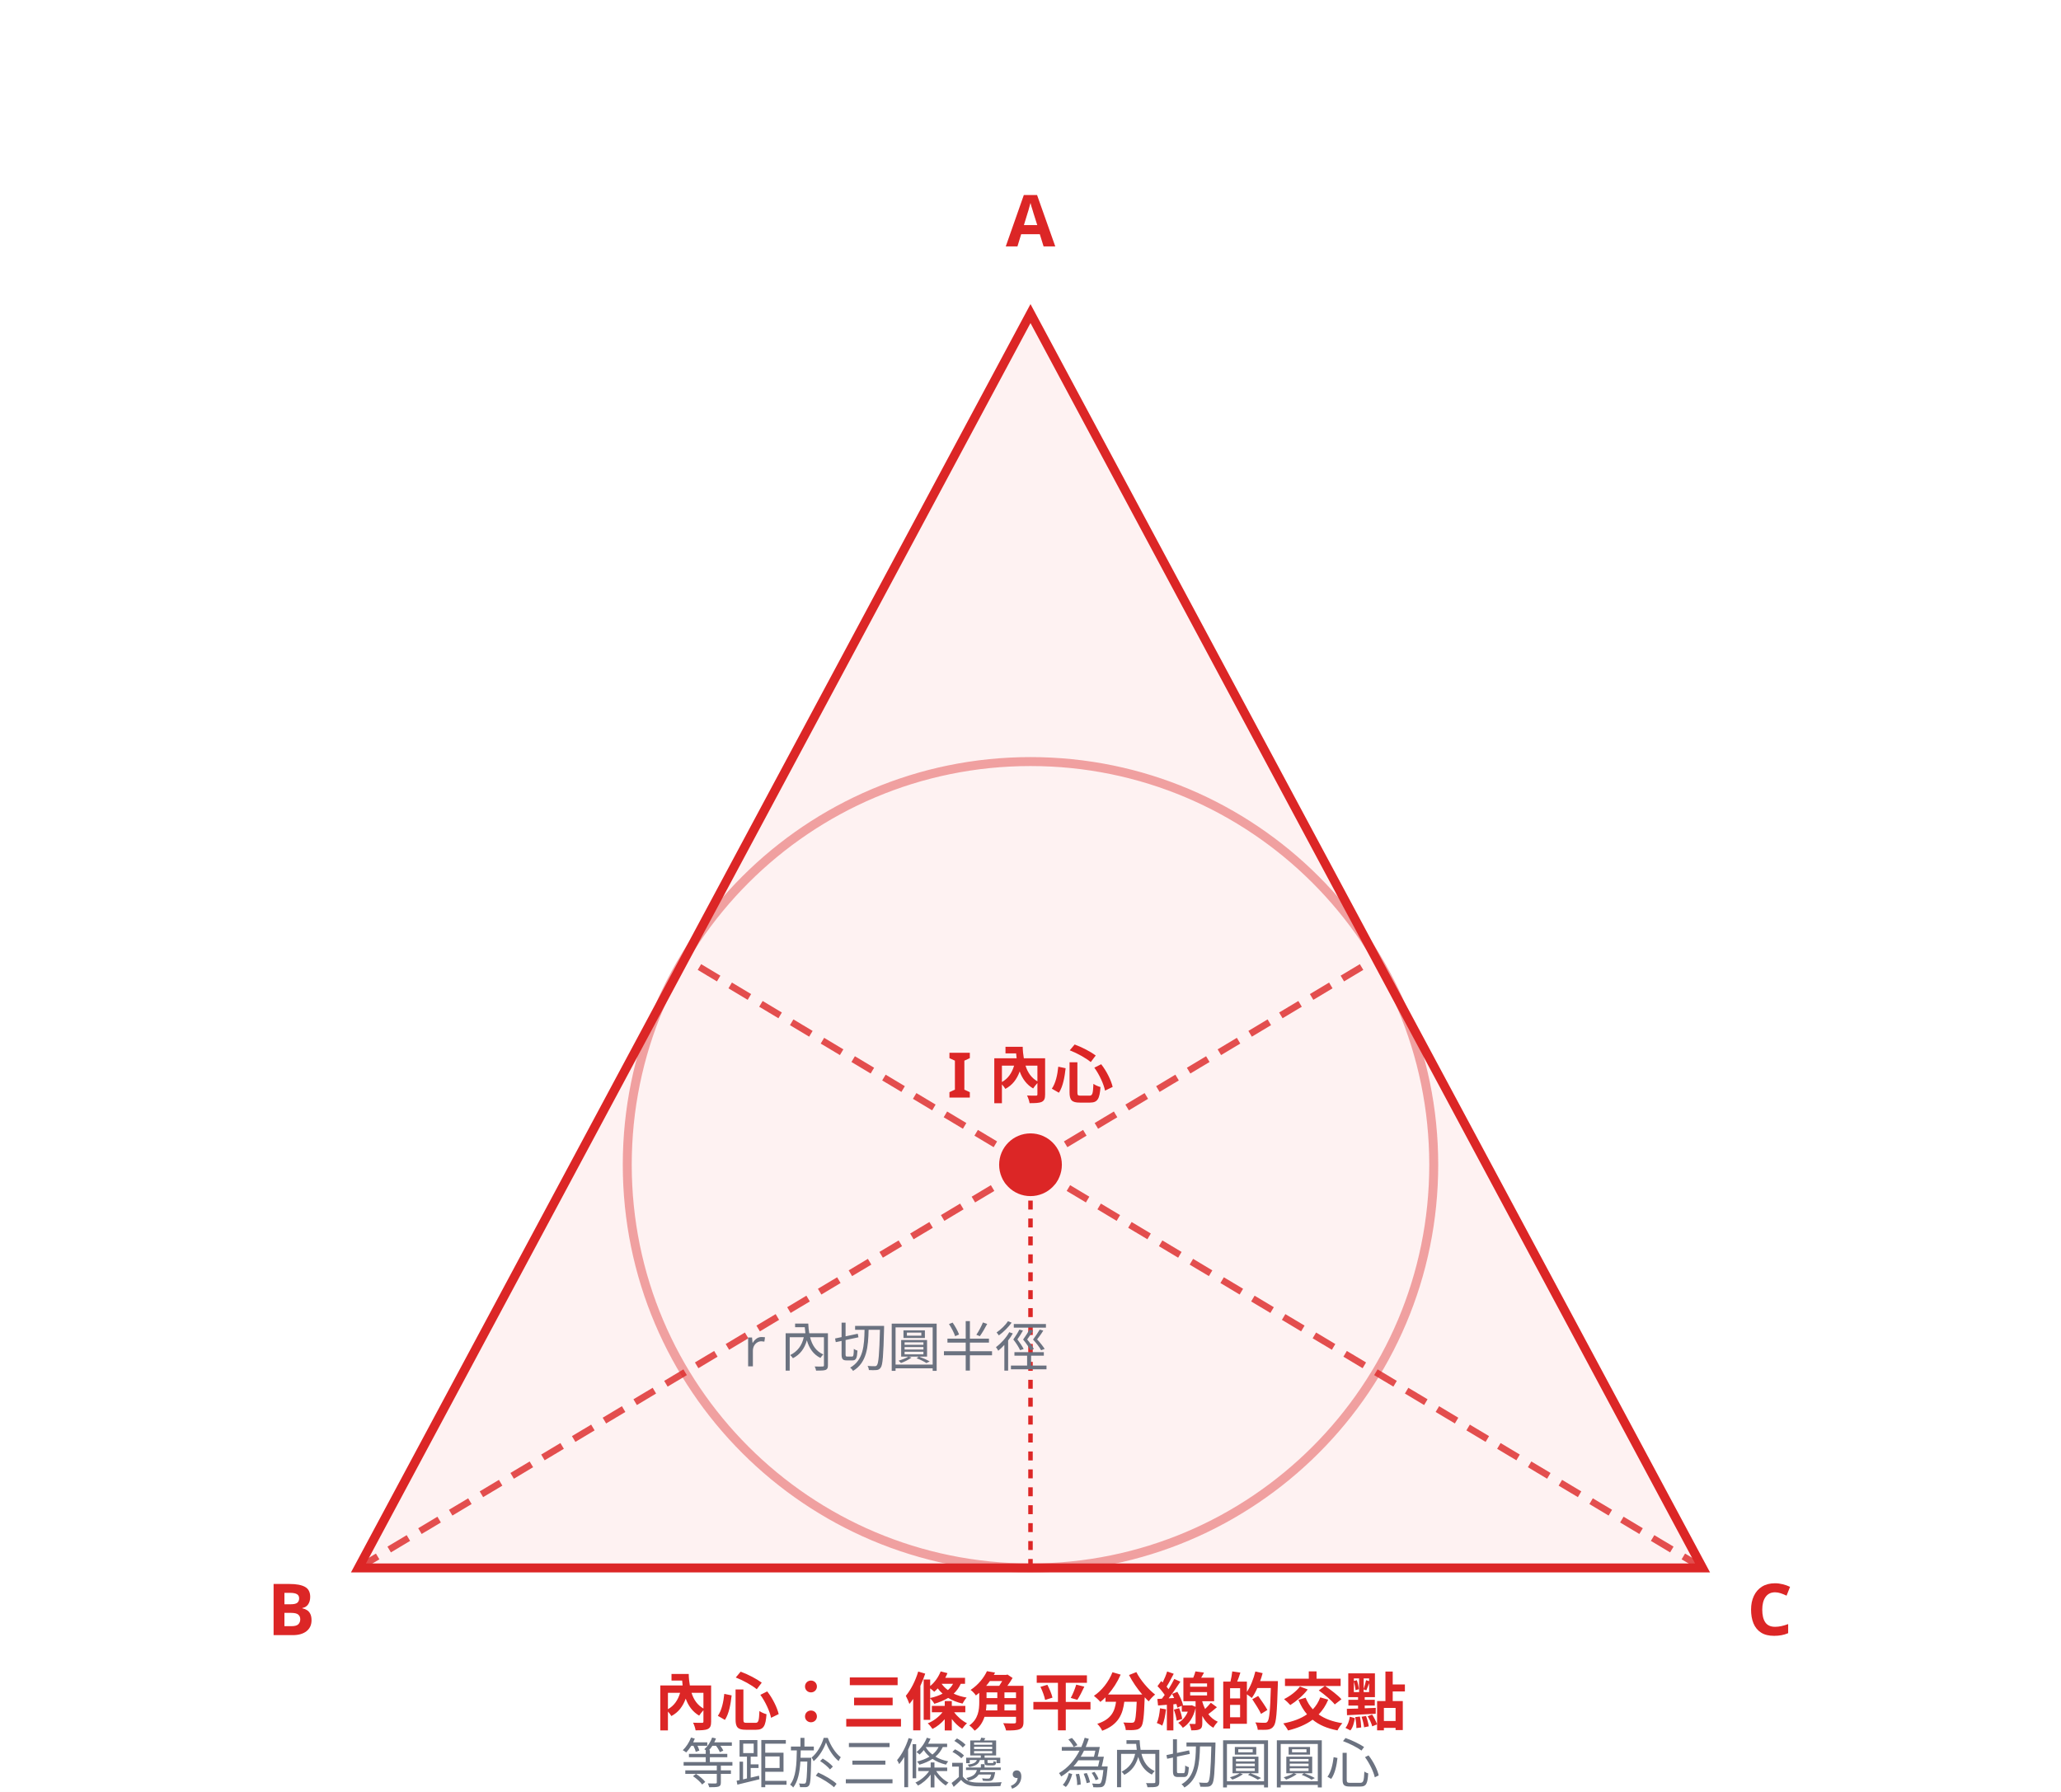
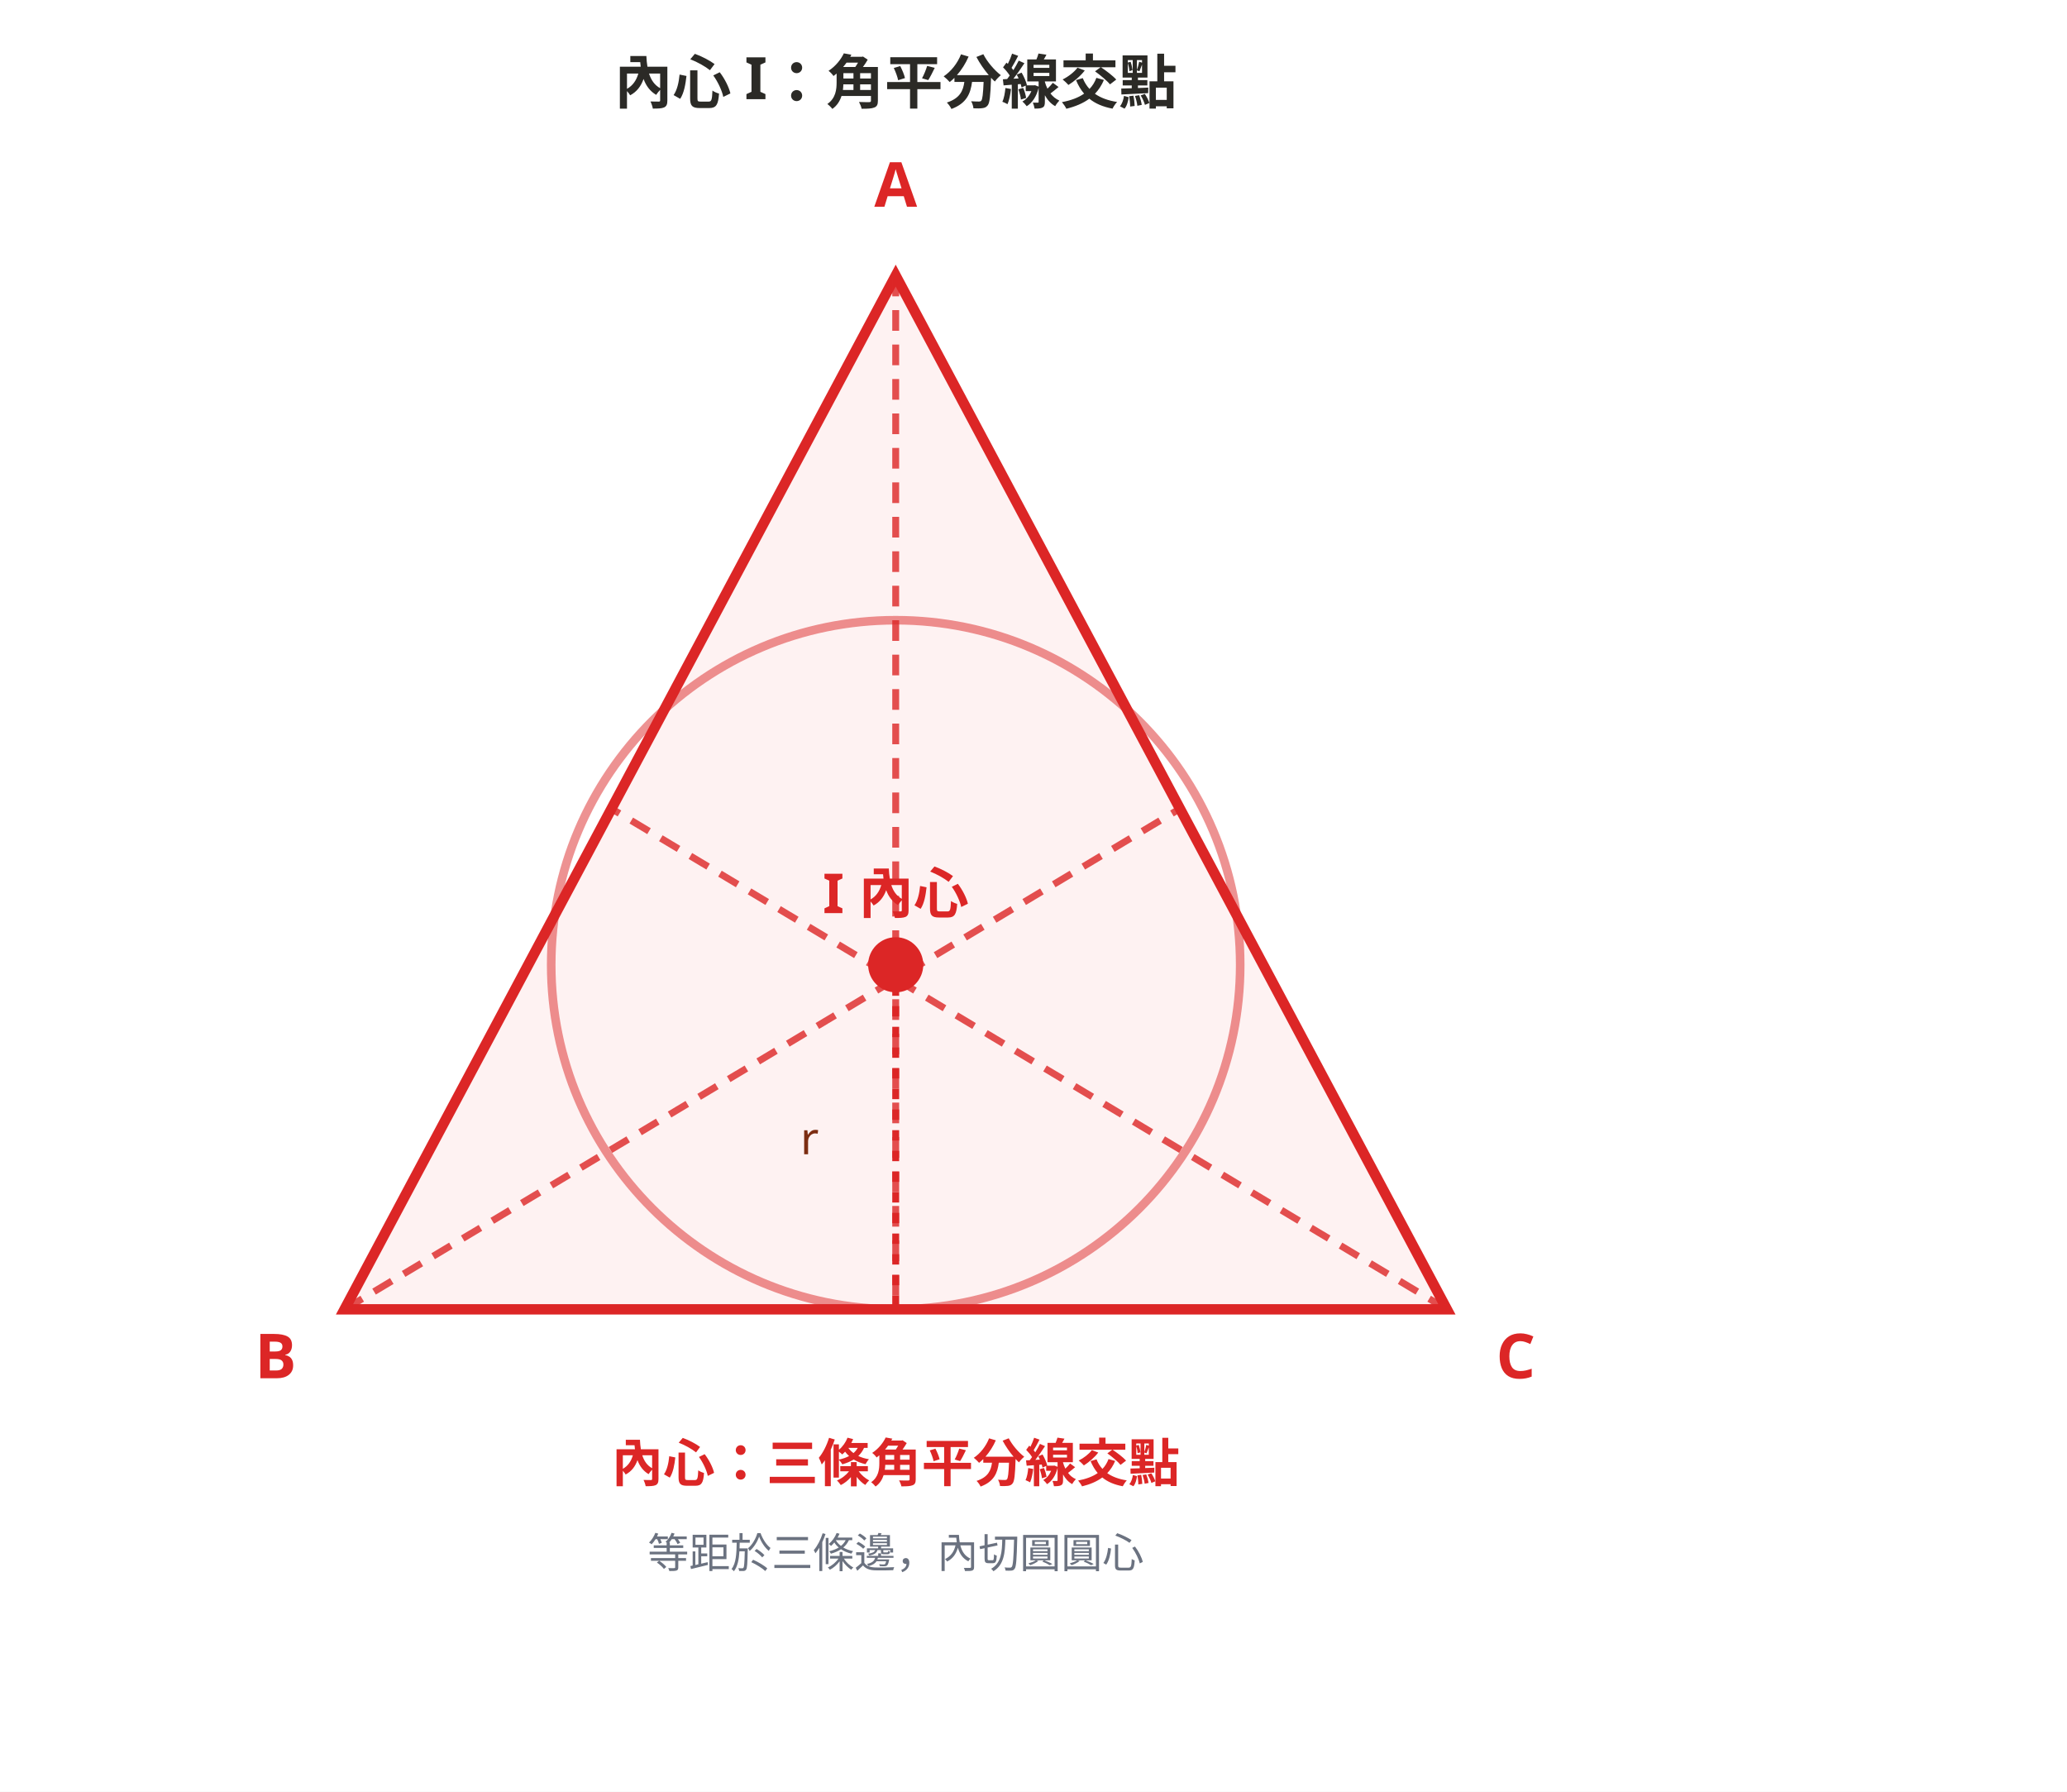
- <svg xmlns="http://www.w3.org/2000/svg" viewBox="0 0 460 400" width="460" height="400" font-family="Microsoft JhengHei,PingFang TC,Noto Sans TC,sans-serif">
-   <rect x="0" y="0" width="460" height="400" fill="#ffffff" />
-   <polygon points="230,70 80,350 380,350" fill="#fef2f2" stroke="#dc2626" stroke-width="2" />
-   <text x="230" y="55" font-size="16" fill="#dc2626" text-anchor="middle" font-weight="bold">A</text>
-   <text x="65" y="365" font-size="16" fill="#dc2626" text-anchor="middle" font-weight="bold">B</text>
-   <text x="395" y="365" font-size="16" fill="#dc2626" text-anchor="middle" font-weight="bold">C</text>
-   <line x1="80" y1="350" x2="307" y2="214" stroke="#dc2626" stroke-width="1.5" stroke-dasharray="5,3" opacity="0.8" />
-   <line x1="380" y1="350" x2="153" y2="214" stroke="#dc2626" stroke-width="1.5" stroke-dasharray="5,3" opacity="0.8" />
-   <circle cx="230" cy="260" r="7" fill="#dc2626" />
-   <text x="230" y="245" font-size="14" fill="#dc2626" text-anchor="middle" font-weight="bold">I 內心</text>
-   <circle cx="230" cy="260" r="90" fill="none" stroke="#dc2626" stroke-width="2" opacity="0.4" />
-   <line x1="230" y1="260" x2="230" y2="350" stroke="#dc2626" stroke-width="1" stroke-dasharray="2,2" />
-   <text x="200" y="305" font-size="12" fill="#6b7280" text-anchor="middle">r 內切圓半徑</text>
-   <text x="230" y="385" font-size="14" fill="#dc2626" text-anchor="middle" font-weight="bold">內心：三條角平分線的交點</text>
-   <text x="230" y="398" font-size="12" fill="#6b7280" text-anchor="middle">等距於三條邊，為內切圓圓心</text>
+ <svg xmlns="http://www.w3.org/2000/svg" viewBox="0 0 600 520" width="600" height="520" font-family="Microsoft JhengHei,PingFang TC,Noto Sans TC,sans-serif">
+   <rect x="0" y="0" width="600" height="520" fill="#ffffff" />
+   <polygon points="260,80 100,380 420,380" fill="#fef2f2" stroke="#dc2626" stroke-width="3" />
+   <text x="260" y="60" font-size="18" fill="#dc2626" text-anchor="middle" font-weight="bold">A</text>
+   <text x="80" y="400" font-size="18" fill="#dc2626" text-anchor="middle" font-weight="bold">B</text>
+   <text x="440" y="400" font-size="18" fill="#dc2626" text-anchor="middle" font-weight="bold">C</text>
+   <line x1="260" y1="80" x2="260" y2="380" stroke="#dc2626" stroke-width="2" stroke-dasharray="6,4" opacity="0.8" />
+   <line x1="100" y1="380" x2="342" y2="235" stroke="#dc2626" stroke-width="2" stroke-dasharray="6,4" opacity="0.8" />
+   <line x1="420" y1="380" x2="178" y2="235" stroke="#dc2626" stroke-width="2" stroke-dasharray="6,4" opacity="0.8" />
+   <circle cx="260" cy="280" r="8" fill="#dc2626" />
+   <text x="260" y="265" font-size="16" fill="#dc2626" text-anchor="middle" font-weight="bold">I 內心</text>
+   <circle cx="260" cy="280" r="100" fill="none" stroke="#dc2626" stroke-width="2.5" opacity="0.5" />
+   <line x1="260" y1="280" x2="260" y2="380" stroke="#dc2626" stroke-width="2" stroke-dasharray="3,3" />
+   <text x="235" y="335" font-size="13" fill="#7c2d12" text-anchor="middle">r</text>
+   <text x="260" y="430" font-size="15" fill="#dc2626" text-anchor="middle" font-weight="bold">內心：三條角平分線交點</text>
+   <text x="260" y="455" font-size="12" fill="#6b7280" text-anchor="middle">等距於三條邊，內切圓圓心</text>
+   <text x="260" y="30" font-size="17" fill="#2b2a26" text-anchor="middle" font-weight="bold">內心 I：角平分線交點</text>
</svg>
